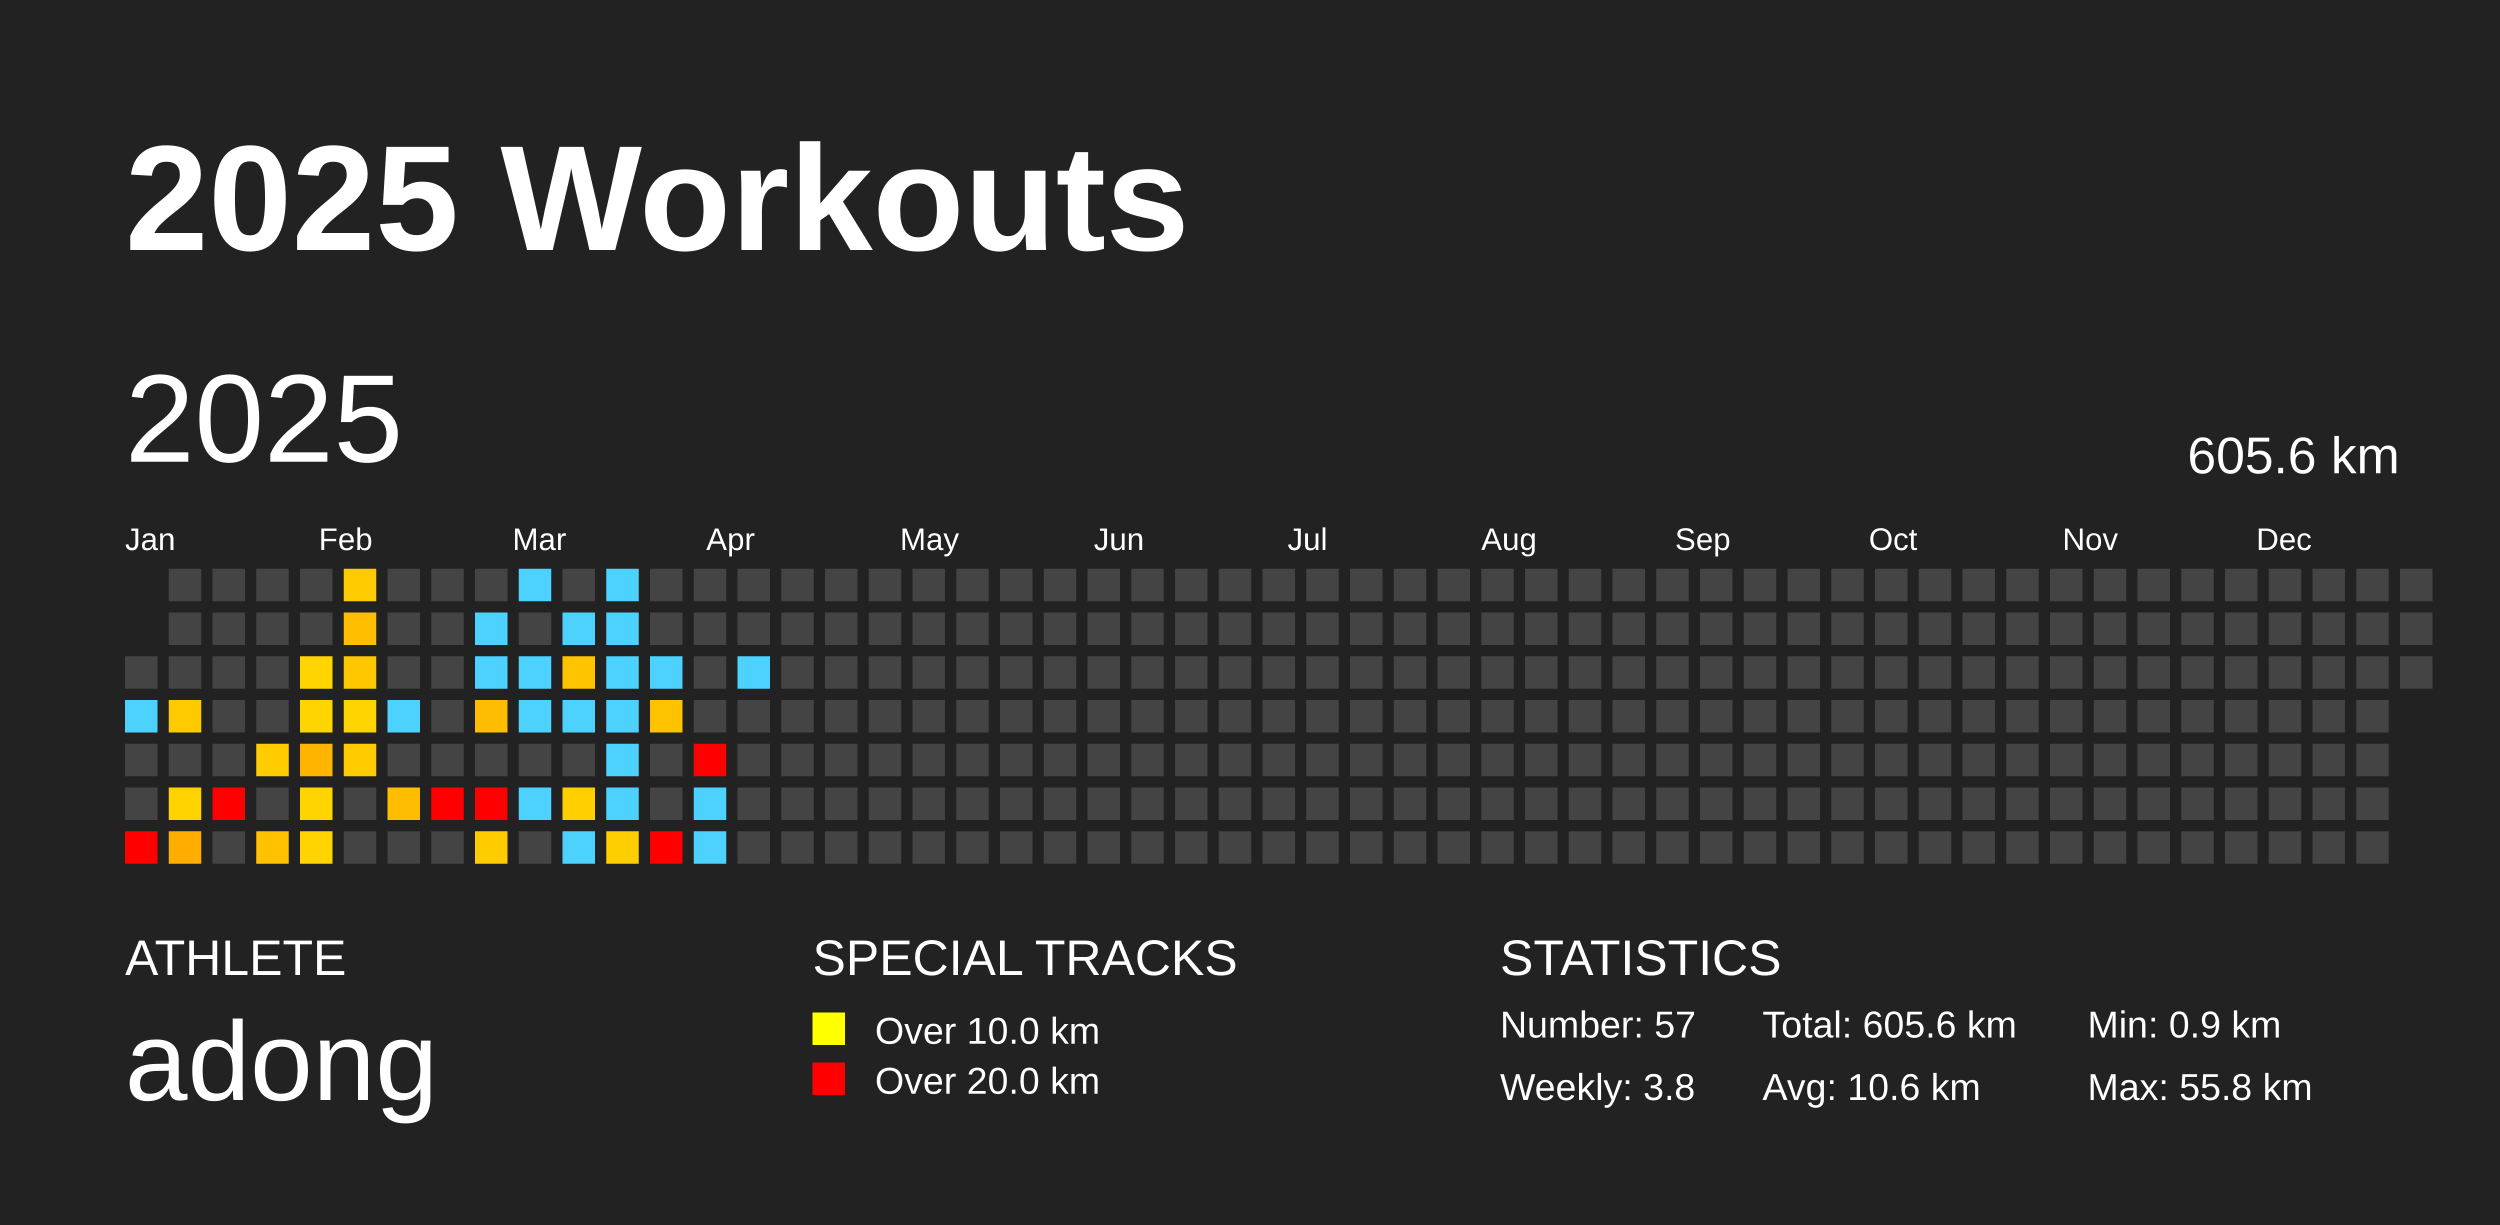
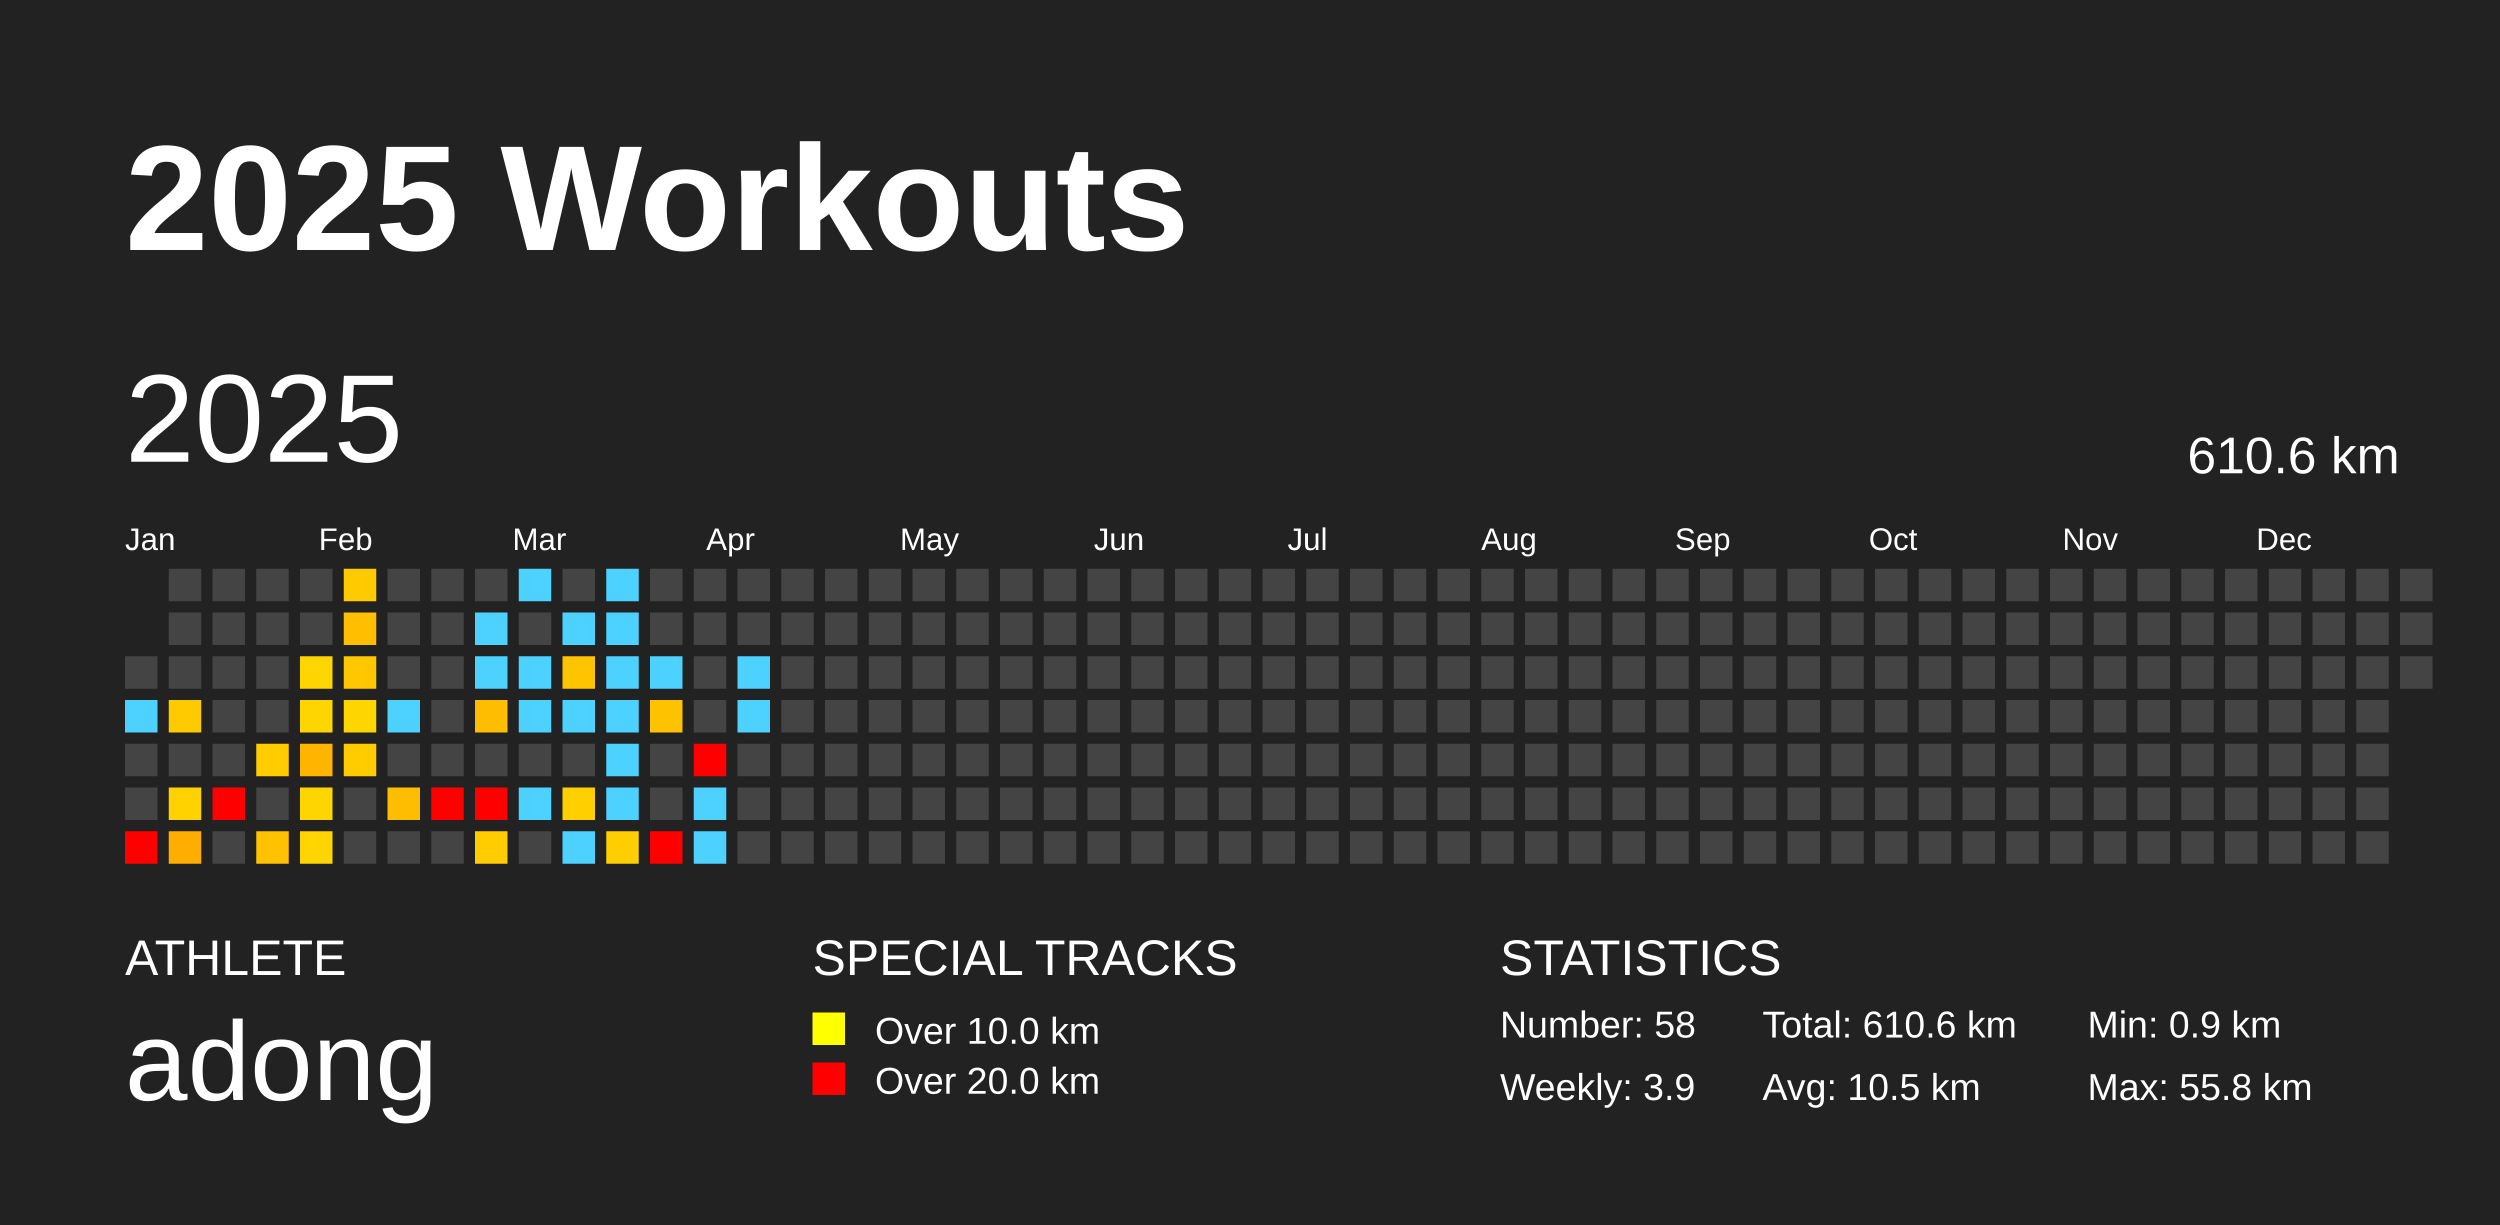
<svg xmlns="http://www.w3.org/2000/svg" baseProfile="full" height="98mm" version="1.1" viewBox="0,0,200,98" width="200mm">
  <defs />
  <rect fill="#222222" height="98" width="200" x="0" y="0" />
  <text fill="#FFFFFF" style="font-size:12px; font-family:Arial; font-weight:bold;" x="10" y="20">2025 Workouts</text>
  <text fill="#FFFFFF" style="font-size:4px; font-family:Arial" x="10" y="78">ATHLETE</text>
  <text fill="#FFFFFF" style="font-size:9px; font-family:Arial" x="10" y="88">adong</text>
  <text fill="#FFFFFF" style="font-size:4px; font-family:Arial" x="65" y="78">SPECIAL TRACKS</text>
  <rect fill="yellow" height="2.6" width="2.6" x="65" y="81" />
  <text fill="#FFFFFF" style="font-size:3px; font-family:Arial" x="70" y="83.5">Over 10.0 km</text>
  <rect fill="red" height="2.6" width="2.6" x="65" y="85" />
  <text fill="#FFFFFF" style="font-size:3px; font-family:Arial" x="70" y="87.5">Over 20.0 km</text>
  <text fill="#FFFFFF" style="font-size:4px; font-family:Arial" x="120" y="78">STATISTICS</text>
-   <text fill="#FFFFFF" style="font-size:3px; font-family:Arial" x="120" y="83">Number: 57</text>
-   <text fill="#FFFFFF" style="font-size:3px; font-family:Arial" x="120" y="88">Weekly: 3.8</text>
-   <text fill="#FFFFFF" style="font-size:3px; font-family:Arial" x="141" y="83">Total: 605.6 km</text>
-   <text fill="#FFFFFF" style="font-size:3px; font-family:Arial" x="141" y="88">Avg: 10.6 km</text>
+   <text fill="#FFFFFF" style="font-size:3px; font-family:Arial" x="120" y="83">Number: 58</text>
+   <text fill="#FFFFFF" style="font-size:3px; font-family:Arial" x="120" y="88">Weekly: 3.9</text>
+   <text fill="#FFFFFF" style="font-size:3px; font-family:Arial" x="141" y="83">Total: 610.6 km</text>
+   <text fill="#FFFFFF" style="font-size:3px; font-family:Arial" x="141" y="88">Avg: 10.5 km</text>
  <text fill="#FFFFFF" style="font-size:3px; font-family:Arial" x="167" y="83">Min: 0.9 km</text>
  <text fill="#FFFFFF" style="font-size:3px; font-family:Arial" x="167" y="88">Max: 55.8 km</text>
  <text dominant-baseline="hanging" fill="#FFFFFF" style="font-size:10.0px; font-family:Arial;" x="10" y="30">2025</text>
-   <text dominant-baseline="hanging" fill="#FFFFFF" style="font-size:4.125px; font-family:Arial;" x="175" y="35">605.6 km</text>
+   <text dominant-baseline="hanging" fill="#FFFFFF" style="font-size:4.125px; font-family:Arial;" x="175" y="35">610.6 km</text>
  <text fill="#FFFFFF" style="font-size:2.5px; font-family:Arial" x="10.0" y="44">Jan</text>
  <text fill="#FFFFFF" style="font-size:2.5px; font-family:Arial" x="25.5" y="44">Feb</text>
  <text fill="#FFFFFF" style="font-size:2.5px; font-family:Arial" x="41.0" y="44">Mar</text>
  <text fill="#FFFFFF" style="font-size:2.5px; font-family:Arial" x="56.5" y="44">Apr</text>
  <text fill="#FFFFFF" style="font-size:2.5px; font-family:Arial" x="72.0" y="44">May</text>
  <text fill="#FFFFFF" style="font-size:2.5px; font-family:Arial" x="87.5" y="44">Jun</text>
  <text fill="#FFFFFF" style="font-size:2.5px; font-family:Arial" x="103.0" y="44">Jul</text>
  <text fill="#FFFFFF" style="font-size:2.5px; font-family:Arial" x="118.5" y="44">Aug</text>
  <text fill="#FFFFFF" style="font-size:2.5px; font-family:Arial" x="134.0" y="44">Sep</text>
  <text fill="#FFFFFF" style="font-size:2.5px; font-family:Arial" x="149.5" y="44">Oct</text>
  <text fill="#FFFFFF" style="font-size:2.5px; font-family:Arial" x="165.0" y="44">Nov</text>
  <text fill="#FFFFFF" style="font-size:2.5px; font-family:Arial" x="180.5" y="44">Dec</text>
  <rect fill="#444444" height="2.6" width="2.6" x="10.0" y="52.5" />
  <rect fill="#4dd2ff" height="2.6" width="2.6" x="10.0" y="56.0" />
  <rect fill="#444444" height="2.6" width="2.6" x="10.0" y="59.5" />
  <rect fill="#444444" height="2.6" width="2.6" x="10.0" y="63.0" />
  <rect fill="red" height="2.6" width="2.6" x="10.0" y="66.5" />
  <rect fill="#444444" height="2.6" width="2.6" x="13.5" y="45.5" />
  <rect fill="#444444" height="2.6" width="2.6" x="13.5" y="49.0" />
  <rect fill="#444444" height="2.6" width="2.6" x="13.5" y="52.5" />
  <rect fill="#ffcb00" height="2.6" width="2.6" x="13.5" y="56.0" />
  <rect fill="#444444" height="2.6" width="2.6" x="13.5" y="59.5" />
  <rect fill="#ffd200" height="2.6" width="2.6" x="13.5" y="63.0" />
  <rect fill="#ffae00" height="2.6" width="2.6" x="13.5" y="66.5" />
  <rect fill="#444444" height="2.6" width="2.6" x="17.0" y="45.5" />
  <rect fill="#444444" height="2.6" width="2.6" x="17.0" y="49.0" />
  <rect fill="#444444" height="2.6" width="2.6" x="17.0" y="52.5" />
  <rect fill="#444444" height="2.6" width="2.6" x="17.0" y="56.0" />
  <rect fill="#444444" height="2.6" width="2.6" x="17.0" y="59.5" />
  <rect fill="red" height="2.6" width="2.6" x="17.0" y="63.0" />
  <rect fill="#444444" height="2.6" width="2.6" x="17.0" y="66.5" />
  <rect fill="#444444" height="2.6" width="2.6" x="20.5" y="45.5" />
  <rect fill="#444444" height="2.6" width="2.6" x="20.5" y="49.0" />
  <rect fill="#444444" height="2.6" width="2.6" x="20.5" y="52.5" />
  <rect fill="#444444" height="2.6" width="2.6" x="20.5" y="56.0" />
  <rect fill="#ffcc00" height="2.6" width="2.6" x="20.5" y="59.5" />
  <rect fill="#444444" height="2.6" width="2.6" x="20.5" y="63.0" />
  <rect fill="#ffc100" height="2.6" width="2.6" x="20.5" y="66.5" />
  <rect fill="#444444" height="2.6" width="2.6" x="24.0" y="45.5" />
  <rect fill="#444444" height="2.6" width="2.6" x="24.0" y="49.0" />
  <rect fill="#ffd500" height="2.6" width="2.6" x="24.0" y="52.5" />
  <rect fill="#ffd500" height="2.6" width="2.6" x="24.0" y="56.0" />
  <rect fill="#ffb400" height="2.6" width="2.6" x="24.0" y="59.5" />
  <rect fill="#ffd500" height="2.6" width="2.6" x="24.0" y="63.0" />
  <rect fill="#ffd400" height="2.6" width="2.6" x="24.0" y="66.5" />
  <rect fill="#ffcb00" height="2.6" width="2.6" x="27.5" y="45.5" />
  <rect fill="#ffbe00" height="2.6" width="2.6" x="27.5" y="49.0" />
  <rect fill="#ffc700" height="2.6" width="2.6" x="27.5" y="52.5" />
  <rect fill="#ffd500" height="2.6" width="2.6" x="27.5" y="56.0" />
  <rect fill="#ffcc00" height="2.6" width="2.6" x="27.5" y="59.5" />
  <rect fill="#444444" height="2.6" width="2.6" x="27.5" y="63.0" />
  <rect fill="#444444" height="2.6" width="2.6" x="27.5" y="66.5" />
  <rect fill="#444444" height="2.6" width="2.6" x="31.0" y="45.5" />
  <rect fill="#444444" height="2.6" width="2.6" x="31.0" y="49.0" />
  <rect fill="#444444" height="2.6" width="2.6" x="31.0" y="52.5" />
  <rect fill="#4dd2ff" height="2.6" width="2.6" x="31.0" y="56.0" />
  <rect fill="#444444" height="2.6" width="2.6" x="31.0" y="59.5" />
  <rect fill="#ffbd00" height="2.6" width="2.6" x="31.0" y="63.0" />
  <rect fill="#444444" height="2.6" width="2.6" x="31.0" y="66.5" />
  <rect fill="#444444" height="2.6" width="2.6" x="34.5" y="45.5" />
  <rect fill="#444444" height="2.6" width="2.6" x="34.5" y="49.0" />
  <rect fill="#444444" height="2.6" width="2.6" x="34.5" y="52.5" />
  <rect fill="#444444" height="2.6" width="2.6" x="34.5" y="56.0" />
  <rect fill="#444444" height="2.6" width="2.6" x="34.5" y="59.5" />
  <rect fill="red" height="2.6" width="2.6" x="34.5" y="63.0" />
  <rect fill="#444444" height="2.6" width="2.6" x="34.5" y="66.5" />
  <rect fill="#444444" height="2.6" width="2.6" x="38.0" y="45.5" />
  <rect fill="#4dd2ff" height="2.6" width="2.6" x="38.0" y="49.0" />
  <rect fill="#4dd2ff" height="2.6" width="2.6" x="38.0" y="52.5" />
  <rect fill="#ffbd00" height="2.6" width="2.6" x="38.0" y="56.0" />
  <rect fill="#444444" height="2.6" width="2.6" x="38.0" y="59.5" />
  <rect fill="red" height="2.6" width="2.6" x="38.0" y="63.0" />
  <rect fill="#ffcc00" height="2.6" width="2.6" x="38.0" y="66.5" />
  <rect fill="#4dd2ff" height="2.6" width="2.6" x="41.5" y="45.5" />
  <rect fill="#444444" height="2.6" width="2.6" x="41.5" y="49.0" />
  <rect fill="#4dd2ff" height="2.6" width="2.6" x="41.5" y="52.5" />
  <rect fill="#4dd2ff" height="2.6" width="2.6" x="41.5" y="56.0" />
  <rect fill="#444444" height="2.6" width="2.6" x="41.5" y="59.5" />
  <rect fill="#4dd2ff" height="2.6" width="2.6" x="41.5" y="63.0" />
  <rect fill="#444444" height="2.6" width="2.6" x="41.5" y="66.5" />
  <rect fill="#444444" height="2.6" width="2.6" x="45.0" y="45.5" />
  <rect fill="#4dd2ff" height="2.6" width="2.6" x="45.0" y="49.0" />
  <rect fill="#ffc400" height="2.6" width="2.6" x="45.0" y="52.5" />
  <rect fill="#4dd2ff" height="2.6" width="2.6" x="45.0" y="56.0" />
  <rect fill="#444444" height="2.6" width="2.6" x="45.0" y="59.5" />
  <rect fill="#ffcf00" height="2.6" width="2.6" x="45.0" y="63.0" />
  <rect fill="#4dd2ff" height="2.6" width="2.6" x="45.0" y="66.5" />
  <rect fill="#4dd2ff" height="2.6" width="2.6" x="48.5" y="45.5" />
  <rect fill="#4dd2ff" height="2.6" width="2.6" x="48.5" y="49.0" />
  <rect fill="#4dd2ff" height="2.6" width="2.6" x="48.5" y="52.5" />
  <rect fill="#4dd2ff" height="2.6" width="2.6" x="48.5" y="56.0" />
  <rect fill="#4dd2ff" height="2.6" width="2.6" x="48.5" y="59.5" />
  <rect fill="#4dd2ff" height="2.6" width="2.6" x="48.5" y="63.0" />
  <rect fill="#ffce00" height="2.6" width="2.6" x="48.5" y="66.5" />
  <rect fill="#444444" height="2.6" width="2.6" x="52.0" y="45.5" />
  <rect fill="#444444" height="2.6" width="2.6" x="52.0" y="49.0" />
  <rect fill="#4dd2ff" height="2.6" width="2.6" x="52.0" y="52.5" />
  <rect fill="#ffc200" height="2.6" width="2.6" x="52.0" y="56.0" />
  <rect fill="#444444" height="2.6" width="2.6" x="52.0" y="59.5" />
  <rect fill="#444444" height="2.6" width="2.6" x="52.0" y="63.0" />
  <rect fill="red" height="2.6" width="2.6" x="52.0" y="66.5" />
  <rect fill="#444444" height="2.6" width="2.6" x="55.5" y="45.5" />
  <rect fill="#444444" height="2.6" width="2.6" x="55.5" y="49.0" />
  <rect fill="#444444" height="2.6" width="2.6" x="55.5" y="52.5" />
  <rect fill="#444444" height="2.6" width="2.6" x="55.5" y="56.0" />
  <rect fill="red" height="2.6" width="2.6" x="55.5" y="59.5" />
  <rect fill="#4dd2ff" height="2.6" width="2.6" x="55.5" y="63.0" />
  <rect fill="#4dd2ff" height="2.6" width="2.6" x="55.5" y="66.5" />
  <rect fill="#444444" height="2.6" width="2.6" x="59.0" y="45.5" />
  <rect fill="#444444" height="2.6" width="2.6" x="59.0" y="49.0" />
  <rect fill="#4dd2ff" height="2.6" width="2.6" x="59.0" y="52.5" />
-   <rect fill="#444444" height="2.6" width="2.6" x="59.0" y="56.0" />
+   <rect fill="#4dd2ff" height="2.6" width="2.6" x="59.0" y="56.0" />
  <rect fill="#444444" height="2.6" width="2.6" x="59.0" y="59.5" />
  <rect fill="#444444" height="2.6" width="2.6" x="59.0" y="63.0" />
  <rect fill="#444444" height="2.6" width="2.6" x="59.0" y="66.5" />
  <rect fill="#444444" height="2.6" width="2.6" x="62.5" y="45.5" />
  <rect fill="#444444" height="2.6" width="2.6" x="62.5" y="49.0" />
  <rect fill="#444444" height="2.6" width="2.6" x="62.5" y="52.5" />
  <rect fill="#444444" height="2.6" width="2.6" x="62.5" y="56.0" />
  <rect fill="#444444" height="2.6" width="2.6" x="62.5" y="59.5" />
  <rect fill="#444444" height="2.6" width="2.6" x="62.5" y="63.0" />
  <rect fill="#444444" height="2.6" width="2.6" x="62.5" y="66.5" />
  <rect fill="#444444" height="2.6" width="2.6" x="66.0" y="45.5" />
  <rect fill="#444444" height="2.6" width="2.6" x="66.0" y="49.0" />
  <rect fill="#444444" height="2.6" width="2.6" x="66.0" y="52.5" />
  <rect fill="#444444" height="2.6" width="2.6" x="66.0" y="56.0" />
  <rect fill="#444444" height="2.6" width="2.6" x="66.0" y="59.5" />
  <rect fill="#444444" height="2.6" width="2.6" x="66.0" y="63.0" />
  <rect fill="#444444" height="2.6" width="2.6" x="66.0" y="66.5" />
  <rect fill="#444444" height="2.6" width="2.6" x="69.5" y="45.5" />
  <rect fill="#444444" height="2.6" width="2.6" x="69.5" y="49.0" />
  <rect fill="#444444" height="2.6" width="2.6" x="69.5" y="52.5" />
  <rect fill="#444444" height="2.6" width="2.6" x="69.5" y="56.0" />
  <rect fill="#444444" height="2.6" width="2.6" x="69.5" y="59.5" />
  <rect fill="#444444" height="2.6" width="2.6" x="69.5" y="63.0" />
  <rect fill="#444444" height="2.6" width="2.6" x="69.5" y="66.5" />
  <rect fill="#444444" height="2.6" width="2.6" x="73.0" y="45.5" />
  <rect fill="#444444" height="2.6" width="2.6" x="73.0" y="49.0" />
  <rect fill="#444444" height="2.6" width="2.6" x="73.0" y="52.5" />
  <rect fill="#444444" height="2.6" width="2.6" x="73.0" y="56.0" />
  <rect fill="#444444" height="2.6" width="2.6" x="73.0" y="59.5" />
  <rect fill="#444444" height="2.6" width="2.6" x="73.0" y="63.0" />
  <rect fill="#444444" height="2.6" width="2.6" x="73.0" y="66.5" />
  <rect fill="#444444" height="2.6" width="2.6" x="76.5" y="45.5" />
  <rect fill="#444444" height="2.6" width="2.6" x="76.5" y="49.0" />
  <rect fill="#444444" height="2.6" width="2.6" x="76.5" y="52.5" />
  <rect fill="#444444" height="2.6" width="2.6" x="76.5" y="56.0" />
  <rect fill="#444444" height="2.6" width="2.6" x="76.5" y="59.5" />
  <rect fill="#444444" height="2.6" width="2.6" x="76.5" y="63.0" />
  <rect fill="#444444" height="2.6" width="2.6" x="76.5" y="66.5" />
  <rect fill="#444444" height="2.6" width="2.6" x="80.0" y="45.5" />
  <rect fill="#444444" height="2.6" width="2.6" x="80.0" y="49.0" />
  <rect fill="#444444" height="2.6" width="2.6" x="80.0" y="52.5" />
  <rect fill="#444444" height="2.6" width="2.6" x="80.0" y="56.0" />
  <rect fill="#444444" height="2.6" width="2.6" x="80.0" y="59.5" />
  <rect fill="#444444" height="2.6" width="2.6" x="80.0" y="63.0" />
  <rect fill="#444444" height="2.6" width="2.6" x="80.0" y="66.5" />
  <rect fill="#444444" height="2.6" width="2.6" x="83.5" y="45.5" />
  <rect fill="#444444" height="2.6" width="2.6" x="83.5" y="49.0" />
  <rect fill="#444444" height="2.6" width="2.6" x="83.5" y="52.5" />
  <rect fill="#444444" height="2.6" width="2.6" x="83.5" y="56.0" />
  <rect fill="#444444" height="2.6" width="2.6" x="83.5" y="59.5" />
  <rect fill="#444444" height="2.6" width="2.6" x="83.5" y="63.0" />
  <rect fill="#444444" height="2.6" width="2.6" x="83.5" y="66.5" />
  <rect fill="#444444" height="2.6" width="2.6" x="87.0" y="45.5" />
  <rect fill="#444444" height="2.6" width="2.6" x="87.0" y="49.0" />
  <rect fill="#444444" height="2.6" width="2.6" x="87.0" y="52.5" />
  <rect fill="#444444" height="2.6" width="2.6" x="87.0" y="56.0" />
  <rect fill="#444444" height="2.6" width="2.6" x="87.0" y="59.5" />
  <rect fill="#444444" height="2.6" width="2.6" x="87.0" y="63.0" />
  <rect fill="#444444" height="2.6" width="2.6" x="87.0" y="66.5" />
  <rect fill="#444444" height="2.6" width="2.6" x="90.5" y="45.5" />
  <rect fill="#444444" height="2.6" width="2.6" x="90.5" y="49.0" />
  <rect fill="#444444" height="2.6" width="2.6" x="90.5" y="52.5" />
  <rect fill="#444444" height="2.6" width="2.6" x="90.5" y="56.0" />
  <rect fill="#444444" height="2.6" width="2.6" x="90.5" y="59.5" />
  <rect fill="#444444" height="2.6" width="2.6" x="90.5" y="63.0" />
  <rect fill="#444444" height="2.6" width="2.6" x="90.5" y="66.5" />
  <rect fill="#444444" height="2.6" width="2.6" x="94.0" y="45.5" />
  <rect fill="#444444" height="2.6" width="2.6" x="94.0" y="49.0" />
  <rect fill="#444444" height="2.6" width="2.6" x="94.0" y="52.5" />
  <rect fill="#444444" height="2.6" width="2.6" x="94.0" y="56.0" />
  <rect fill="#444444" height="2.6" width="2.6" x="94.0" y="59.5" />
  <rect fill="#444444" height="2.6" width="2.6" x="94.0" y="63.0" />
  <rect fill="#444444" height="2.6" width="2.6" x="94.0" y="66.5" />
  <rect fill="#444444" height="2.6" width="2.6" x="97.5" y="45.5" />
  <rect fill="#444444" height="2.6" width="2.6" x="97.5" y="49.0" />
  <rect fill="#444444" height="2.6" width="2.6" x="97.5" y="52.5" />
  <rect fill="#444444" height="2.6" width="2.6" x="97.5" y="56.0" />
  <rect fill="#444444" height="2.6" width="2.6" x="97.5" y="59.5" />
  <rect fill="#444444" height="2.6" width="2.6" x="97.5" y="63.0" />
  <rect fill="#444444" height="2.6" width="2.6" x="97.5" y="66.5" />
  <rect fill="#444444" height="2.6" width="2.6" x="101.0" y="45.5" />
  <rect fill="#444444" height="2.6" width="2.6" x="101.0" y="49.0" />
  <rect fill="#444444" height="2.6" width="2.6" x="101.0" y="52.5" />
  <rect fill="#444444" height="2.6" width="2.6" x="101.0" y="56.0" />
  <rect fill="#444444" height="2.6" width="2.6" x="101.0" y="59.5" />
  <rect fill="#444444" height="2.6" width="2.6" x="101.0" y="63.0" />
  <rect fill="#444444" height="2.6" width="2.6" x="101.0" y="66.5" />
  <rect fill="#444444" height="2.6" width="2.6" x="104.5" y="45.5" />
  <rect fill="#444444" height="2.6" width="2.6" x="104.5" y="49.0" />
  <rect fill="#444444" height="2.6" width="2.6" x="104.5" y="52.5" />
  <rect fill="#444444" height="2.6" width="2.6" x="104.5" y="56.0" />
  <rect fill="#444444" height="2.6" width="2.6" x="104.5" y="59.5" />
  <rect fill="#444444" height="2.6" width="2.6" x="104.5" y="63.0" />
  <rect fill="#444444" height="2.6" width="2.6" x="104.5" y="66.5" />
  <rect fill="#444444" height="2.6" width="2.6" x="108.0" y="45.5" />
  <rect fill="#444444" height="2.6" width="2.6" x="108.0" y="49.0" />
  <rect fill="#444444" height="2.6" width="2.6" x="108.0" y="52.5" />
  <rect fill="#444444" height="2.6" width="2.6" x="108.0" y="56.0" />
  <rect fill="#444444" height="2.6" width="2.6" x="108.0" y="59.5" />
  <rect fill="#444444" height="2.6" width="2.6" x="108.0" y="63.0" />
  <rect fill="#444444" height="2.6" width="2.6" x="108.0" y="66.5" />
  <rect fill="#444444" height="2.6" width="2.6" x="111.5" y="45.5" />
  <rect fill="#444444" height="2.6" width="2.6" x="111.5" y="49.0" />
  <rect fill="#444444" height="2.6" width="2.6" x="111.5" y="52.5" />
  <rect fill="#444444" height="2.6" width="2.6" x="111.5" y="56.0" />
  <rect fill="#444444" height="2.6" width="2.6" x="111.5" y="59.5" />
  <rect fill="#444444" height="2.6" width="2.6" x="111.5" y="63.0" />
  <rect fill="#444444" height="2.6" width="2.6" x="111.5" y="66.5" />
  <rect fill="#444444" height="2.6" width="2.6" x="115.0" y="45.5" />
  <rect fill="#444444" height="2.6" width="2.6" x="115.0" y="49.0" />
  <rect fill="#444444" height="2.6" width="2.6" x="115.0" y="52.5" />
  <rect fill="#444444" height="2.6" width="2.6" x="115.0" y="56.0" />
  <rect fill="#444444" height="2.6" width="2.6" x="115.0" y="59.5" />
  <rect fill="#444444" height="2.6" width="2.6" x="115.0" y="63.0" />
  <rect fill="#444444" height="2.6" width="2.6" x="115.0" y="66.5" />
  <rect fill="#444444" height="2.6" width="2.6" x="118.5" y="45.5" />
  <rect fill="#444444" height="2.6" width="2.6" x="118.5" y="49.0" />
  <rect fill="#444444" height="2.6" width="2.6" x="118.5" y="52.5" />
  <rect fill="#444444" height="2.6" width="2.6" x="118.5" y="56.0" />
  <rect fill="#444444" height="2.6" width="2.6" x="118.5" y="59.5" />
  <rect fill="#444444" height="2.6" width="2.6" x="118.5" y="63.0" />
  <rect fill="#444444" height="2.6" width="2.6" x="118.5" y="66.5" />
  <rect fill="#444444" height="2.6" width="2.6" x="122.0" y="45.5" />
  <rect fill="#444444" height="2.6" width="2.6" x="122.0" y="49.0" />
  <rect fill="#444444" height="2.6" width="2.6" x="122.0" y="52.5" />
  <rect fill="#444444" height="2.6" width="2.6" x="122.0" y="56.0" />
  <rect fill="#444444" height="2.6" width="2.6" x="122.0" y="59.5" />
  <rect fill="#444444" height="2.6" width="2.6" x="122.0" y="63.0" />
  <rect fill="#444444" height="2.6" width="2.6" x="122.0" y="66.5" />
  <rect fill="#444444" height="2.6" width="2.6" x="125.5" y="45.5" />
  <rect fill="#444444" height="2.6" width="2.6" x="125.5" y="49.0" />
  <rect fill="#444444" height="2.6" width="2.6" x="125.5" y="52.5" />
  <rect fill="#444444" height="2.6" width="2.6" x="125.5" y="56.0" />
  <rect fill="#444444" height="2.6" width="2.6" x="125.5" y="59.5" />
  <rect fill="#444444" height="2.6" width="2.6" x="125.5" y="63.0" />
  <rect fill="#444444" height="2.6" width="2.6" x="125.5" y="66.5" />
  <rect fill="#444444" height="2.6" width="2.6" x="129.0" y="45.5" />
  <rect fill="#444444" height="2.6" width="2.6" x="129.0" y="49.0" />
  <rect fill="#444444" height="2.6" width="2.6" x="129.0" y="52.5" />
  <rect fill="#444444" height="2.6" width="2.6" x="129.0" y="56.0" />
  <rect fill="#444444" height="2.6" width="2.6" x="129.0" y="59.5" />
  <rect fill="#444444" height="2.6" width="2.6" x="129.0" y="63.0" />
  <rect fill="#444444" height="2.6" width="2.6" x="129.0" y="66.5" />
  <rect fill="#444444" height="2.6" width="2.6" x="132.5" y="45.5" />
  <rect fill="#444444" height="2.6" width="2.6" x="132.5" y="49.0" />
  <rect fill="#444444" height="2.6" width="2.6" x="132.5" y="52.5" />
  <rect fill="#444444" height="2.6" width="2.6" x="132.5" y="56.0" />
  <rect fill="#444444" height="2.6" width="2.6" x="132.5" y="59.5" />
  <rect fill="#444444" height="2.6" width="2.6" x="132.5" y="63.0" />
  <rect fill="#444444" height="2.6" width="2.6" x="132.5" y="66.5" />
  <rect fill="#444444" height="2.6" width="2.6" x="136.0" y="45.5" />
  <rect fill="#444444" height="2.6" width="2.6" x="136.0" y="49.0" />
  <rect fill="#444444" height="2.6" width="2.6" x="136.0" y="52.5" />
  <rect fill="#444444" height="2.6" width="2.6" x="136.0" y="56.0" />
  <rect fill="#444444" height="2.6" width="2.6" x="136.0" y="59.5" />
  <rect fill="#444444" height="2.6" width="2.6" x="136.0" y="63.0" />
  <rect fill="#444444" height="2.6" width="2.6" x="136.0" y="66.5" />
  <rect fill="#444444" height="2.6" width="2.6" x="139.5" y="45.5" />
  <rect fill="#444444" height="2.6" width="2.6" x="139.5" y="49.0" />
  <rect fill="#444444" height="2.6" width="2.6" x="139.5" y="52.5" />
  <rect fill="#444444" height="2.6" width="2.6" x="139.5" y="56.0" />
  <rect fill="#444444" height="2.6" width="2.6" x="139.5" y="59.5" />
  <rect fill="#444444" height="2.6" width="2.6" x="139.5" y="63.0" />
  <rect fill="#444444" height="2.6" width="2.6" x="139.5" y="66.5" />
  <rect fill="#444444" height="2.6" width="2.6" x="143.0" y="45.5" />
  <rect fill="#444444" height="2.6" width="2.6" x="143.0" y="49.0" />
  <rect fill="#444444" height="2.6" width="2.6" x="143.0" y="52.5" />
  <rect fill="#444444" height="2.6" width="2.6" x="143.0" y="56.0" />
  <rect fill="#444444" height="2.6" width="2.6" x="143.0" y="59.5" />
  <rect fill="#444444" height="2.6" width="2.6" x="143.0" y="63.0" />
  <rect fill="#444444" height="2.6" width="2.6" x="143.0" y="66.5" />
  <rect fill="#444444" height="2.6" width="2.6" x="146.5" y="45.5" />
  <rect fill="#444444" height="2.6" width="2.6" x="146.5" y="49.0" />
  <rect fill="#444444" height="2.6" width="2.6" x="146.5" y="52.5" />
  <rect fill="#444444" height="2.6" width="2.6" x="146.5" y="56.0" />
  <rect fill="#444444" height="2.6" width="2.6" x="146.5" y="59.5" />
  <rect fill="#444444" height="2.6" width="2.6" x="146.5" y="63.0" />
  <rect fill="#444444" height="2.6" width="2.6" x="146.5" y="66.5" />
  <rect fill="#444444" height="2.6" width="2.6" x="150.0" y="45.5" />
  <rect fill="#444444" height="2.6" width="2.6" x="150.0" y="49.0" />
  <rect fill="#444444" height="2.6" width="2.6" x="150.0" y="52.5" />
  <rect fill="#444444" height="2.6" width="2.6" x="150.0" y="56.0" />
  <rect fill="#444444" height="2.6" width="2.6" x="150.0" y="59.5" />
  <rect fill="#444444" height="2.6" width="2.6" x="150.0" y="63.0" />
  <rect fill="#444444" height="2.6" width="2.6" x="150.0" y="66.5" />
  <rect fill="#444444" height="2.6" width="2.6" x="153.5" y="45.5" />
  <rect fill="#444444" height="2.6" width="2.6" x="153.5" y="49.0" />
  <rect fill="#444444" height="2.6" width="2.6" x="153.5" y="52.5" />
  <rect fill="#444444" height="2.6" width="2.6" x="153.5" y="56.0" />
  <rect fill="#444444" height="2.6" width="2.6" x="153.5" y="59.5" />
  <rect fill="#444444" height="2.6" width="2.6" x="153.5" y="63.0" />
  <rect fill="#444444" height="2.6" width="2.6" x="153.5" y="66.5" />
  <rect fill="#444444" height="2.6" width="2.6" x="157.0" y="45.5" />
  <rect fill="#444444" height="2.6" width="2.6" x="157.0" y="49.0" />
  <rect fill="#444444" height="2.6" width="2.6" x="157.0" y="52.5" />
  <rect fill="#444444" height="2.6" width="2.6" x="157.0" y="56.0" />
  <rect fill="#444444" height="2.6" width="2.6" x="157.0" y="59.5" />
  <rect fill="#444444" height="2.6" width="2.6" x="157.0" y="63.0" />
  <rect fill="#444444" height="2.6" width="2.6" x="157.0" y="66.5" />
  <rect fill="#444444" height="2.6" width="2.6" x="160.5" y="45.5" />
  <rect fill="#444444" height="2.6" width="2.6" x="160.5" y="49.0" />
  <rect fill="#444444" height="2.6" width="2.6" x="160.5" y="52.5" />
  <rect fill="#444444" height="2.6" width="2.6" x="160.5" y="56.0" />
  <rect fill="#444444" height="2.6" width="2.6" x="160.5" y="59.5" />
  <rect fill="#444444" height="2.6" width="2.6" x="160.5" y="63.0" />
  <rect fill="#444444" height="2.6" width="2.6" x="160.5" y="66.5" />
  <rect fill="#444444" height="2.6" width="2.6" x="164.0" y="45.5" />
  <rect fill="#444444" height="2.6" width="2.6" x="164.0" y="49.0" />
  <rect fill="#444444" height="2.6" width="2.6" x="164.0" y="52.5" />
  <rect fill="#444444" height="2.6" width="2.6" x="164.0" y="56.0" />
  <rect fill="#444444" height="2.6" width="2.6" x="164.0" y="59.5" />
  <rect fill="#444444" height="2.6" width="2.6" x="164.0" y="63.0" />
  <rect fill="#444444" height="2.6" width="2.6" x="164.0" y="66.5" />
  <rect fill="#444444" height="2.6" width="2.6" x="167.5" y="45.5" />
  <rect fill="#444444" height="2.6" width="2.6" x="167.5" y="49.0" />
  <rect fill="#444444" height="2.6" width="2.6" x="167.5" y="52.5" />
  <rect fill="#444444" height="2.6" width="2.6" x="167.5" y="56.0" />
  <rect fill="#444444" height="2.6" width="2.6" x="167.5" y="59.5" />
  <rect fill="#444444" height="2.6" width="2.6" x="167.5" y="63.0" />
  <rect fill="#444444" height="2.6" width="2.6" x="167.5" y="66.5" />
  <rect fill="#444444" height="2.6" width="2.6" x="171.0" y="45.5" />
  <rect fill="#444444" height="2.6" width="2.6" x="171.0" y="49.0" />
  <rect fill="#444444" height="2.6" width="2.6" x="171.0" y="52.5" />
  <rect fill="#444444" height="2.6" width="2.6" x="171.0" y="56.0" />
  <rect fill="#444444" height="2.6" width="2.6" x="171.0" y="59.5" />
  <rect fill="#444444" height="2.6" width="2.6" x="171.0" y="63.0" />
  <rect fill="#444444" height="2.6" width="2.6" x="171.0" y="66.5" />
  <rect fill="#444444" height="2.6" width="2.6" x="174.5" y="45.5" />
  <rect fill="#444444" height="2.6" width="2.6" x="174.5" y="49.0" />
  <rect fill="#444444" height="2.6" width="2.6" x="174.5" y="52.5" />
  <rect fill="#444444" height="2.6" width="2.6" x="174.5" y="56.0" />
  <rect fill="#444444" height="2.6" width="2.6" x="174.5" y="59.5" />
  <rect fill="#444444" height="2.6" width="2.6" x="174.5" y="63.0" />
  <rect fill="#444444" height="2.6" width="2.6" x="174.5" y="66.5" />
  <rect fill="#444444" height="2.6" width="2.6" x="178.0" y="45.5" />
  <rect fill="#444444" height="2.6" width="2.6" x="178.0" y="49.0" />
  <rect fill="#444444" height="2.6" width="2.6" x="178.0" y="52.5" />
  <rect fill="#444444" height="2.6" width="2.6" x="178.0" y="56.0" />
  <rect fill="#444444" height="2.6" width="2.6" x="178.0" y="59.5" />
  <rect fill="#444444" height="2.6" width="2.6" x="178.0" y="63.0" />
  <rect fill="#444444" height="2.6" width="2.6" x="178.0" y="66.5" />
  <rect fill="#444444" height="2.6" width="2.6" x="181.5" y="45.5" />
  <rect fill="#444444" height="2.6" width="2.6" x="181.5" y="49.0" />
  <rect fill="#444444" height="2.6" width="2.6" x="181.5" y="52.5" />
  <rect fill="#444444" height="2.6" width="2.6" x="181.5" y="56.0" />
  <rect fill="#444444" height="2.6" width="2.6" x="181.5" y="59.5" />
  <rect fill="#444444" height="2.6" width="2.6" x="181.5" y="63.0" />
  <rect fill="#444444" height="2.6" width="2.6" x="181.5" y="66.5" />
  <rect fill="#444444" height="2.6" width="2.6" x="185.0" y="45.5" />
  <rect fill="#444444" height="2.6" width="2.6" x="185.0" y="49.0" />
  <rect fill="#444444" height="2.6" width="2.6" x="185.0" y="52.5" />
  <rect fill="#444444" height="2.6" width="2.6" x="185.0" y="56.0" />
  <rect fill="#444444" height="2.6" width="2.6" x="185.0" y="59.5" />
  <rect fill="#444444" height="2.6" width="2.6" x="185.0" y="63.0" />
  <rect fill="#444444" height="2.6" width="2.6" x="185.0" y="66.5" />
  <rect fill="#444444" height="2.6" width="2.6" x="188.5" y="45.5" />
  <rect fill="#444444" height="2.6" width="2.6" x="188.5" y="49.0" />
  <rect fill="#444444" height="2.6" width="2.6" x="188.5" y="52.5" />
  <rect fill="#444444" height="2.6" width="2.6" x="188.5" y="56.0" />
  <rect fill="#444444" height="2.6" width="2.6" x="188.5" y="59.5" />
  <rect fill="#444444" height="2.6" width="2.6" x="188.5" y="63.0" />
  <rect fill="#444444" height="2.6" width="2.6" x="188.5" y="66.5" />
  <rect fill="#444444" height="2.6" width="2.6" x="192.0" y="45.5" />
  <rect fill="#444444" height="2.6" width="2.6" x="192.0" y="49.0" />
  <rect fill="#444444" height="2.6" width="2.6" x="192.0" y="52.5" />
</svg>
